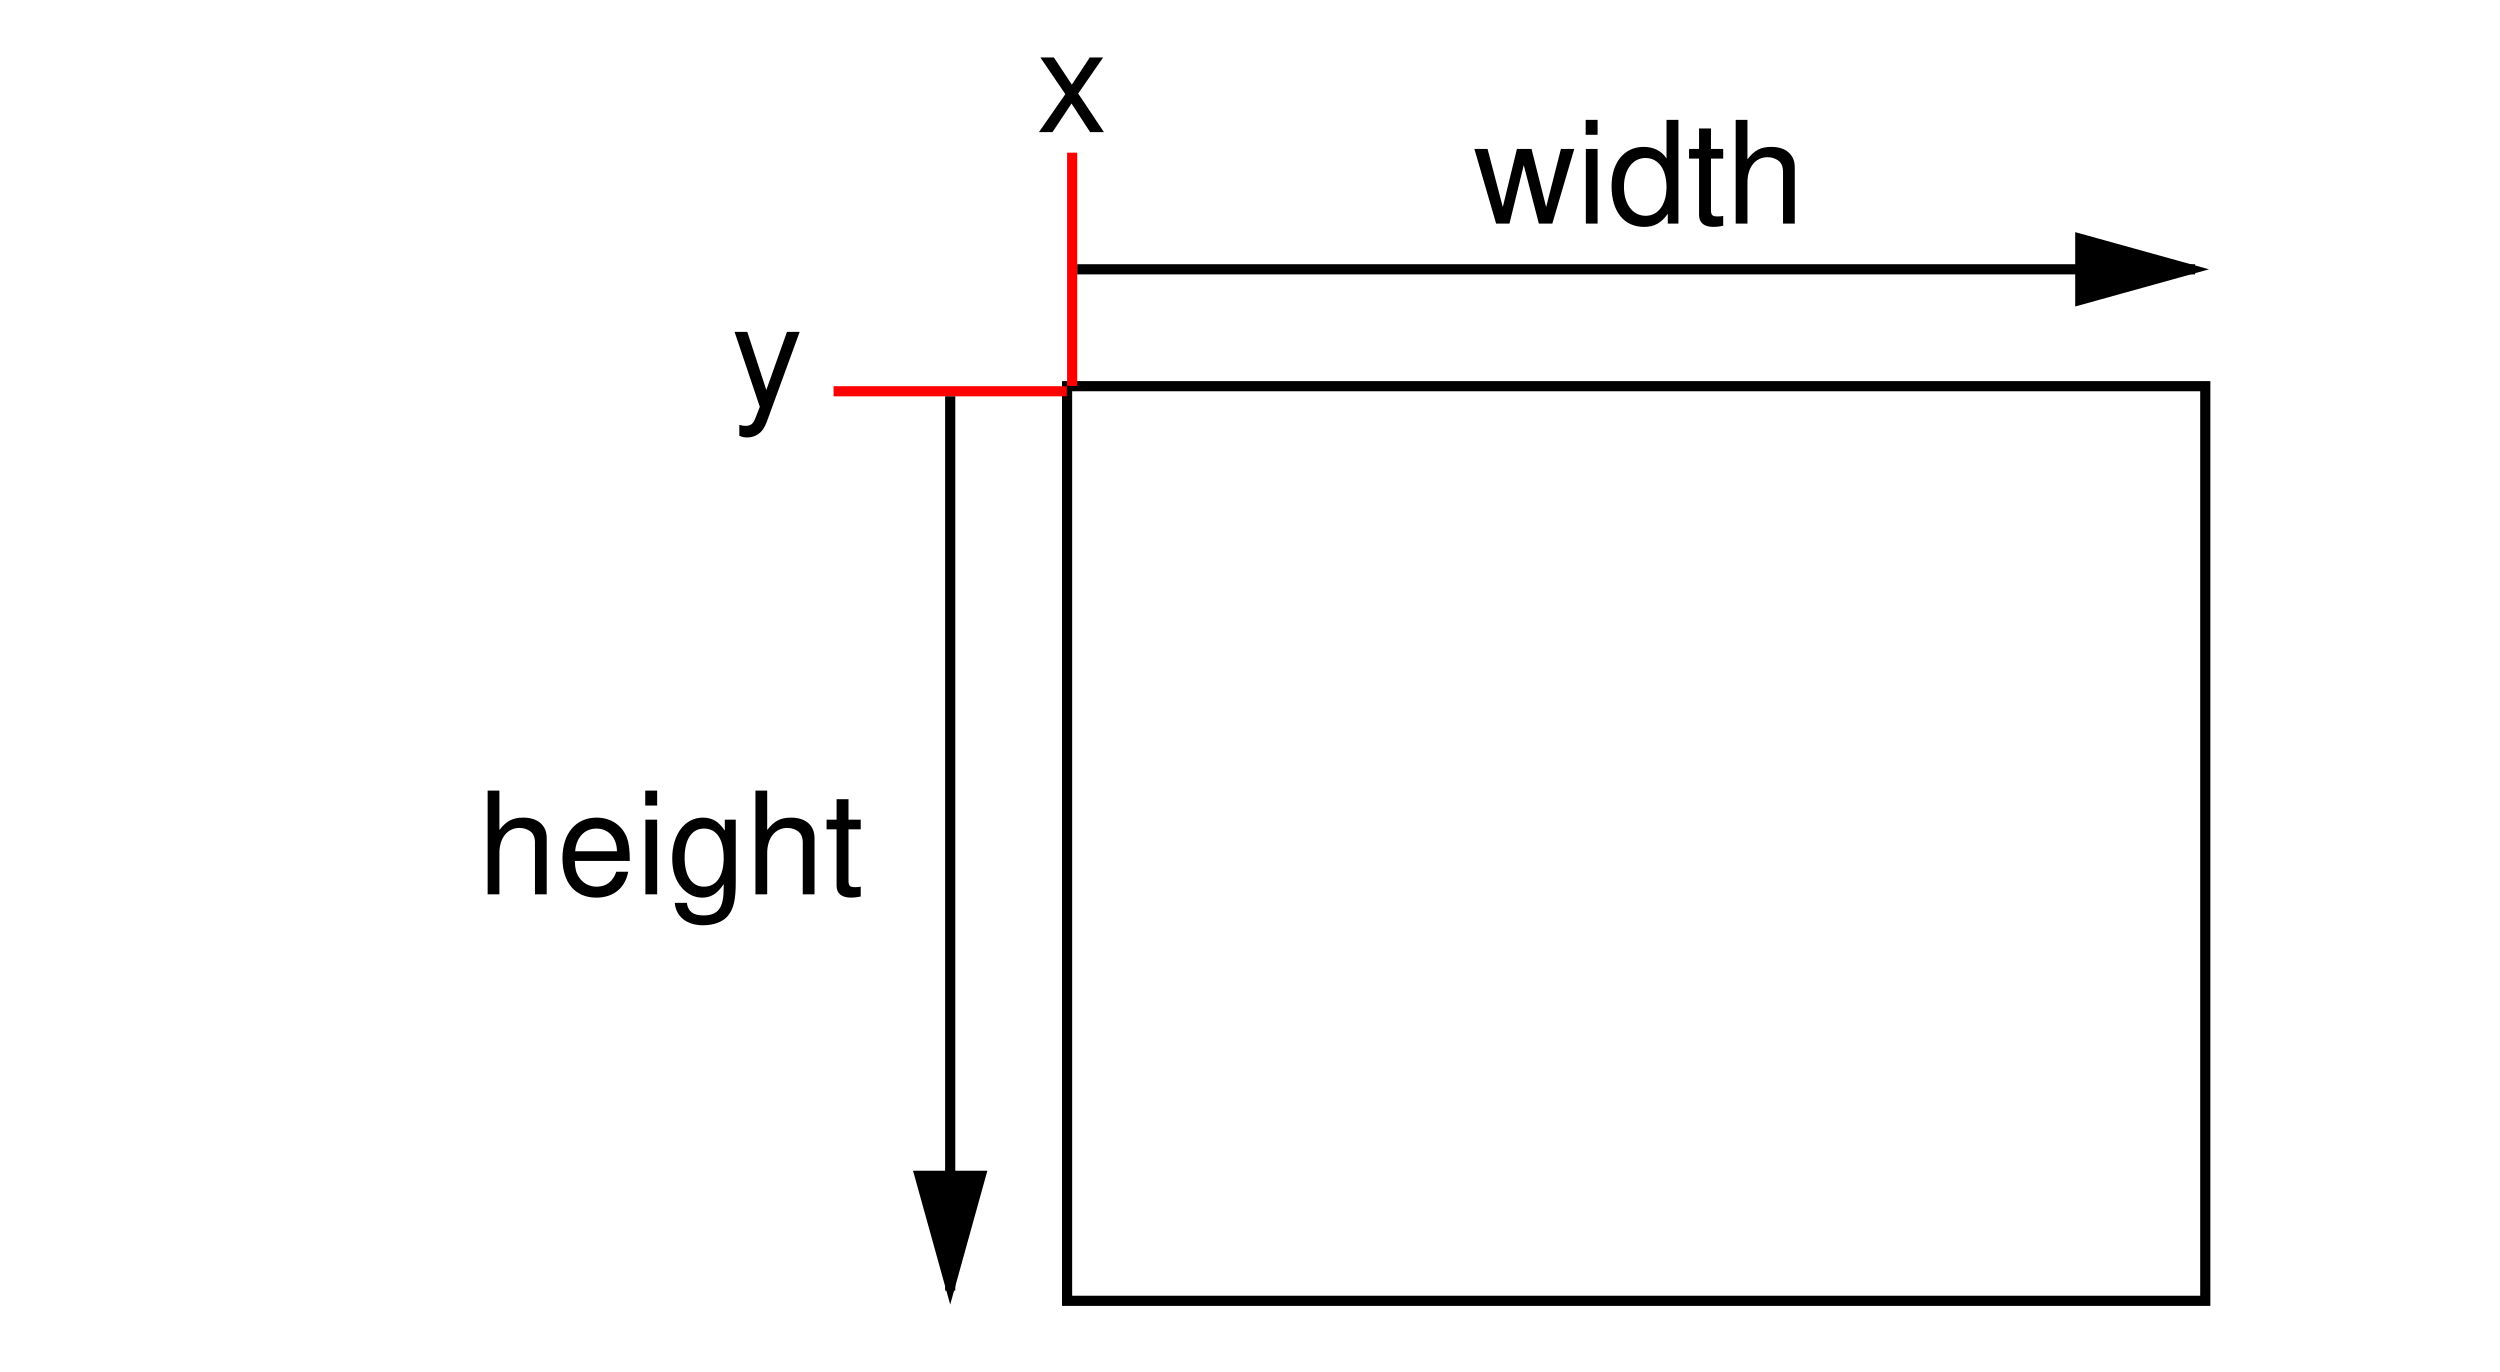
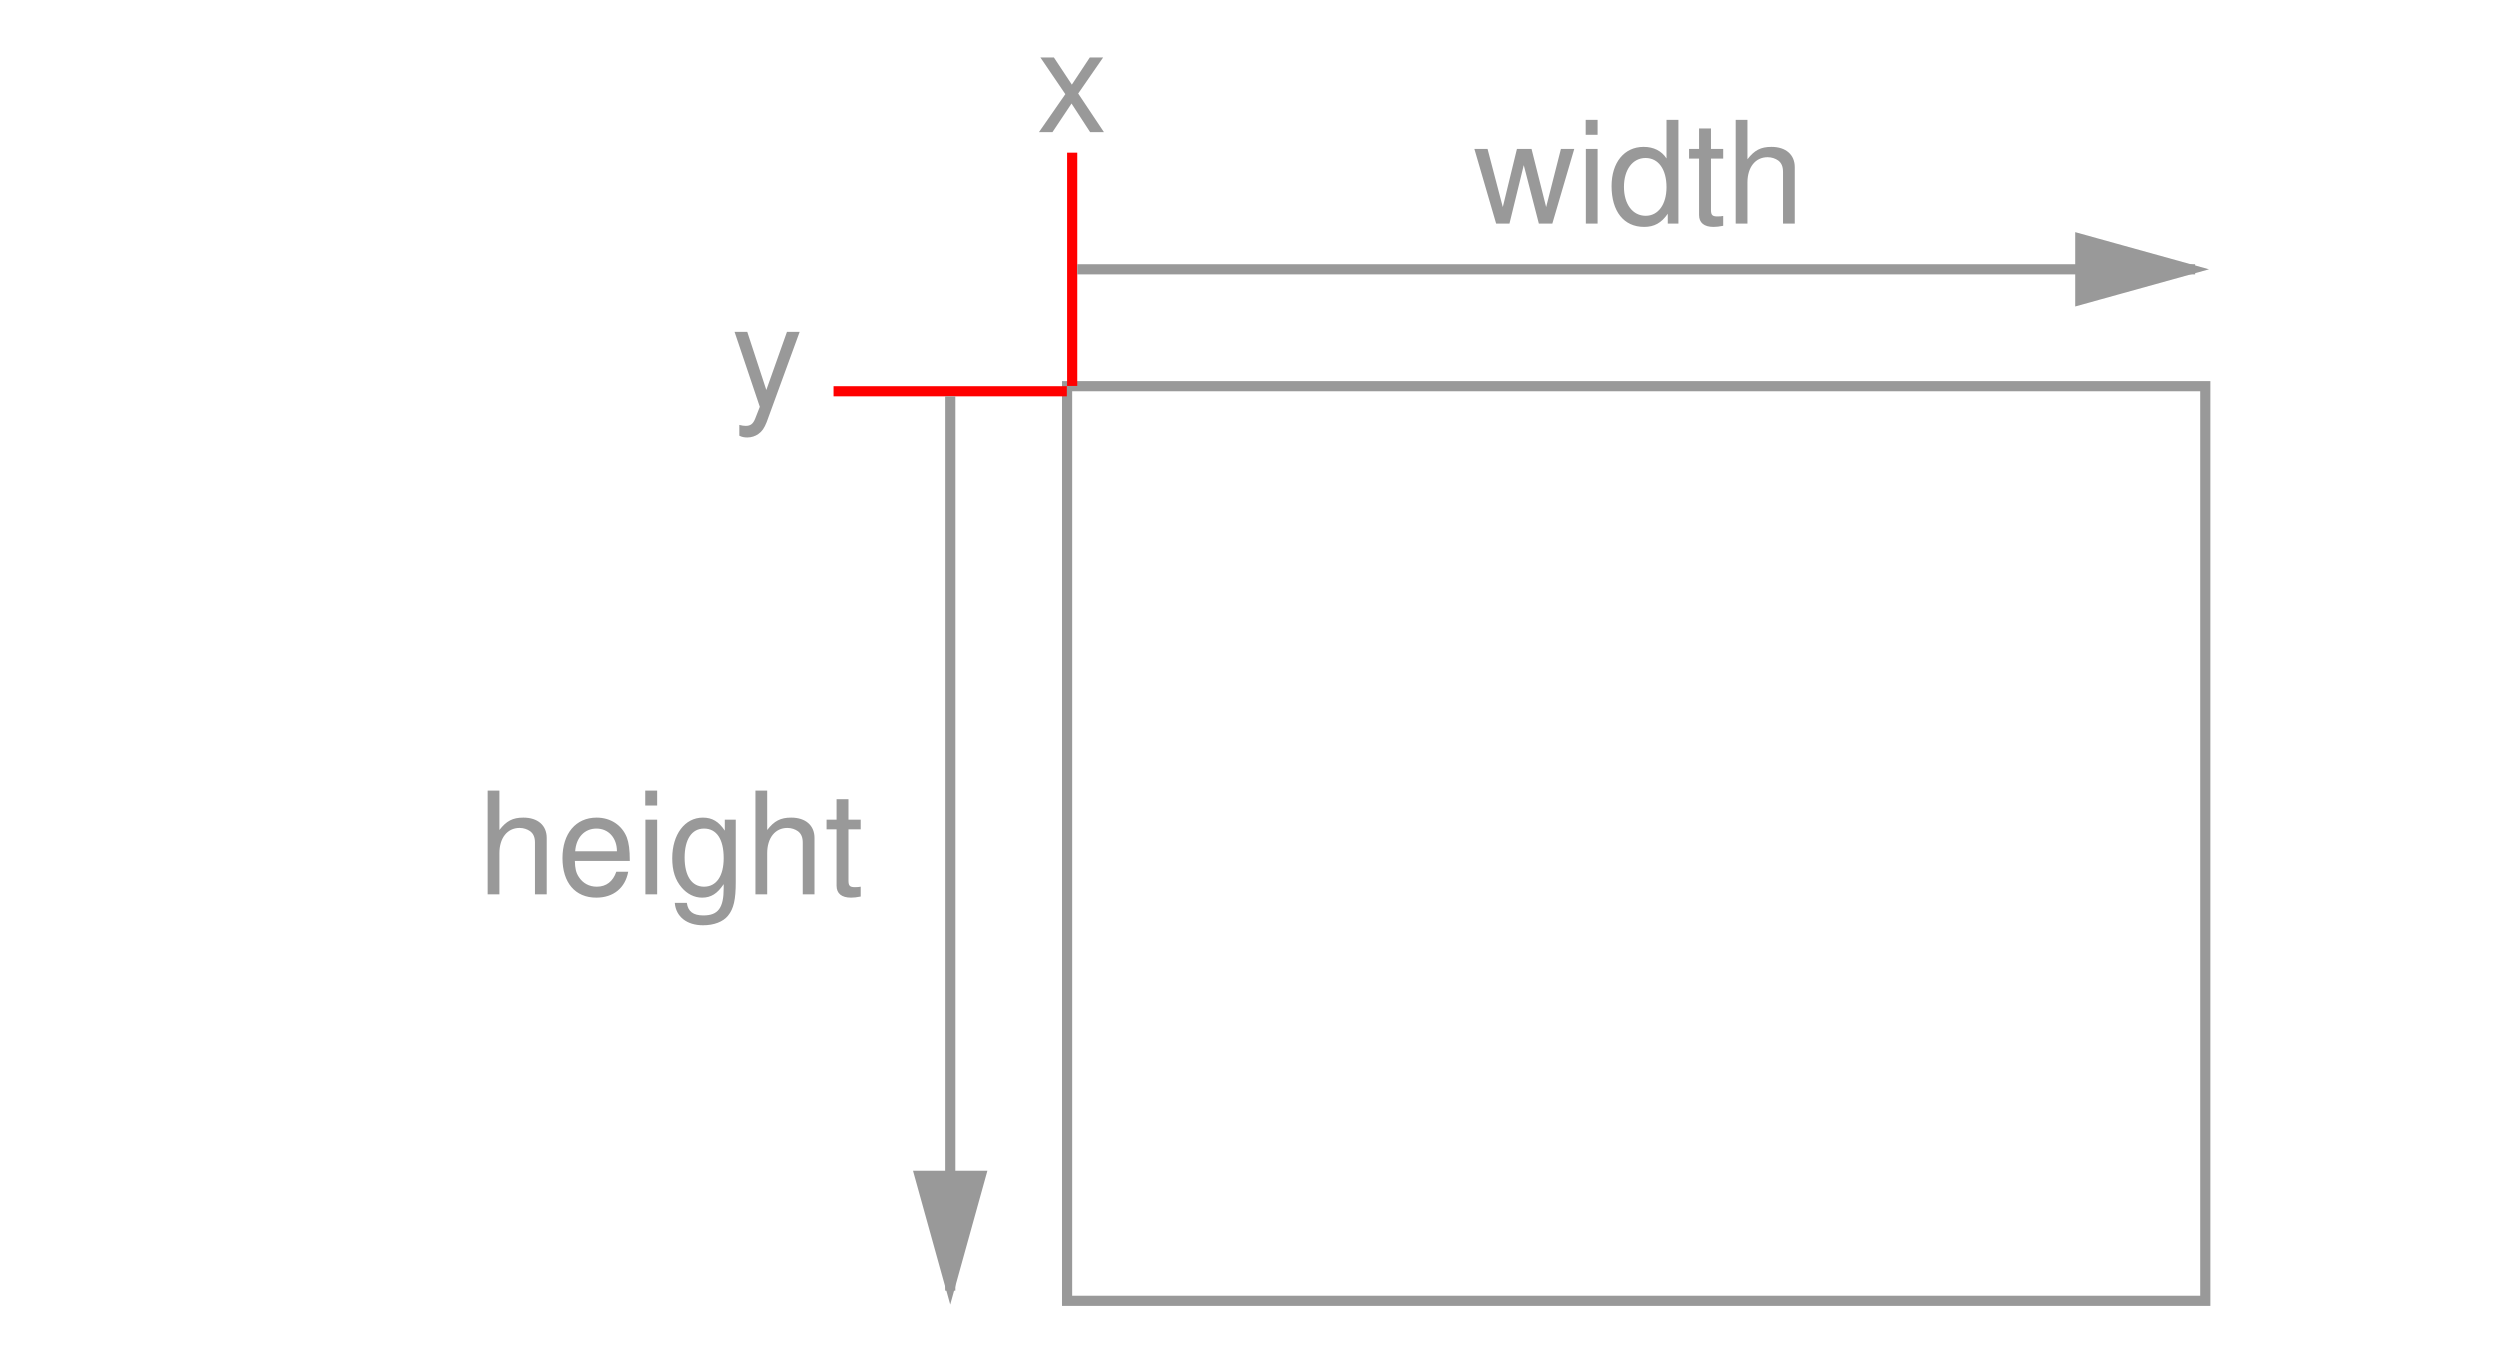
<svg xmlns="http://www.w3.org/2000/svg" width="246px" height="135px" viewBox="0 0 246 135" version="1.1">
  <defs />
  <g id="Page-1" stroke="none" stroke-width="1" fill="none" fill-rule="evenodd">
-     <rect id="Rectangle-1" stroke="#000000" x="105" y="38" width="112" height="90" />
+     <rect id="Rectangle-1" stroke="#999999" x="105" y="38" width="112" height="90" />
    <g id="Line" transform="translate(104, 15)" stroke-linecap="square" stroke="#FF0000">
      <path d="M1.5,22.477 L1.5,0.523" />
    </g>
    <g id="Line-Copy-2" transform="translate(93.5, 38.5) rotate(-270) translate(-93.5, -38.5) translate(92, 27)" stroke="#FF0000" stroke-linecap="square">
      <path d="M1.5,22.477 L1.5,0.523" id="Line" />
    </g>
-     <path d="M106.5,26.5 L215.5,26.5" id="Line" stroke="#000000" stroke-linecap="square" fill="#000000" />
-     <path id="Line-decoration-1" d="M215.5,26.5 L204.7,23.5 L204.7,29.5 L215.5,26.5 Z" stroke="#000000" stroke-linecap="square" fill="#000000" />
-     <path d="M93.5,39.5 L93.5,126.5" id="Line-Copy-4" stroke="#000000" stroke-linecap="square" fill="#000000" />
-     <path id="Line-Copy-4-decoration-1" d="M93.5,126.5 L96.5,115.7 L90.5,115.7 L93.5,126.5 Z" stroke="#000000" stroke-linecap="square" fill="#000000" />
-     <text id="width" font-family="Helvetica" font-size="14" font-weight="normal" fill="#000000">
+     <path d="M106.5,26.5 L215.5,26.5" id="Line" stroke="#999999" stroke-linecap="square" fill="#999999" />
+     <path id="Line-decoration-1" d="M215.5,26.5 L204.7,23.5 L204.7,29.5 L215.5,26.5 Z" stroke="#999999" stroke-linecap="square" fill="#999999" />
+     <path d="M93.5,39.5 L93.5,126.5" id="Line-Copy-4" stroke="#999999" stroke-linecap="square" fill="#999999" />
+     <path id="Line-Copy-4-decoration-1" d="M93.5,126.5 L96.5,115.7 L90.5,115.7 L93.5,126.5 Z" stroke="#999999" stroke-linecap="square" fill="#999999" />
+     <text id="width" font-family="Helvetica" font-size="14" font-weight="normal" fill="#999999">
      <tspan x="145" y="22">width</tspan>
    </text>
-     <text id="height" font-family="Helvetica" font-size="14" font-weight="normal" fill="#000000">
+     <text id="height" font-family="Helvetica" font-size="14" font-weight="normal" fill="#999999">
      <tspan x="47" y="88">height</tspan>
    </text>
-     <text id="x" font-family="Helvetica" font-size="14" font-weight="normal" fill="#000000">
+     <text id="x" font-family="Helvetica" font-size="14" font-weight="normal" fill="#999999">
      <tspan x="102" y="13">x</tspan>
    </text>
-     <text id="y" font-family="Helvetica" font-size="14" font-weight="normal" fill="#000000">
+     <text id="y" font-family="Helvetica" font-size="14" font-weight="normal" fill="#999999">
      <tspan x="72" y="40">y</tspan>
    </text>
-     <text id="xMax" font-family="Helvetica" font-size="14" font-weight="normal" fill="#000000">
+     <text id="xMax" font-family="Helvetica" font-size="14" font-weight="normal" fill="#999999">
      <tspan x="201" y="148">xMax</tspan>
    </text>
-     <text id="xMin" font-family="Helvetica" font-size="14" font-weight="normal" fill="#000000">
+     <text id="xMin" font-family="Helvetica" font-size="14" font-weight="normal" fill="#999999">
      <tspan x="91" y="148">xMin</tspan>
    </text>
  </g>
</svg>
